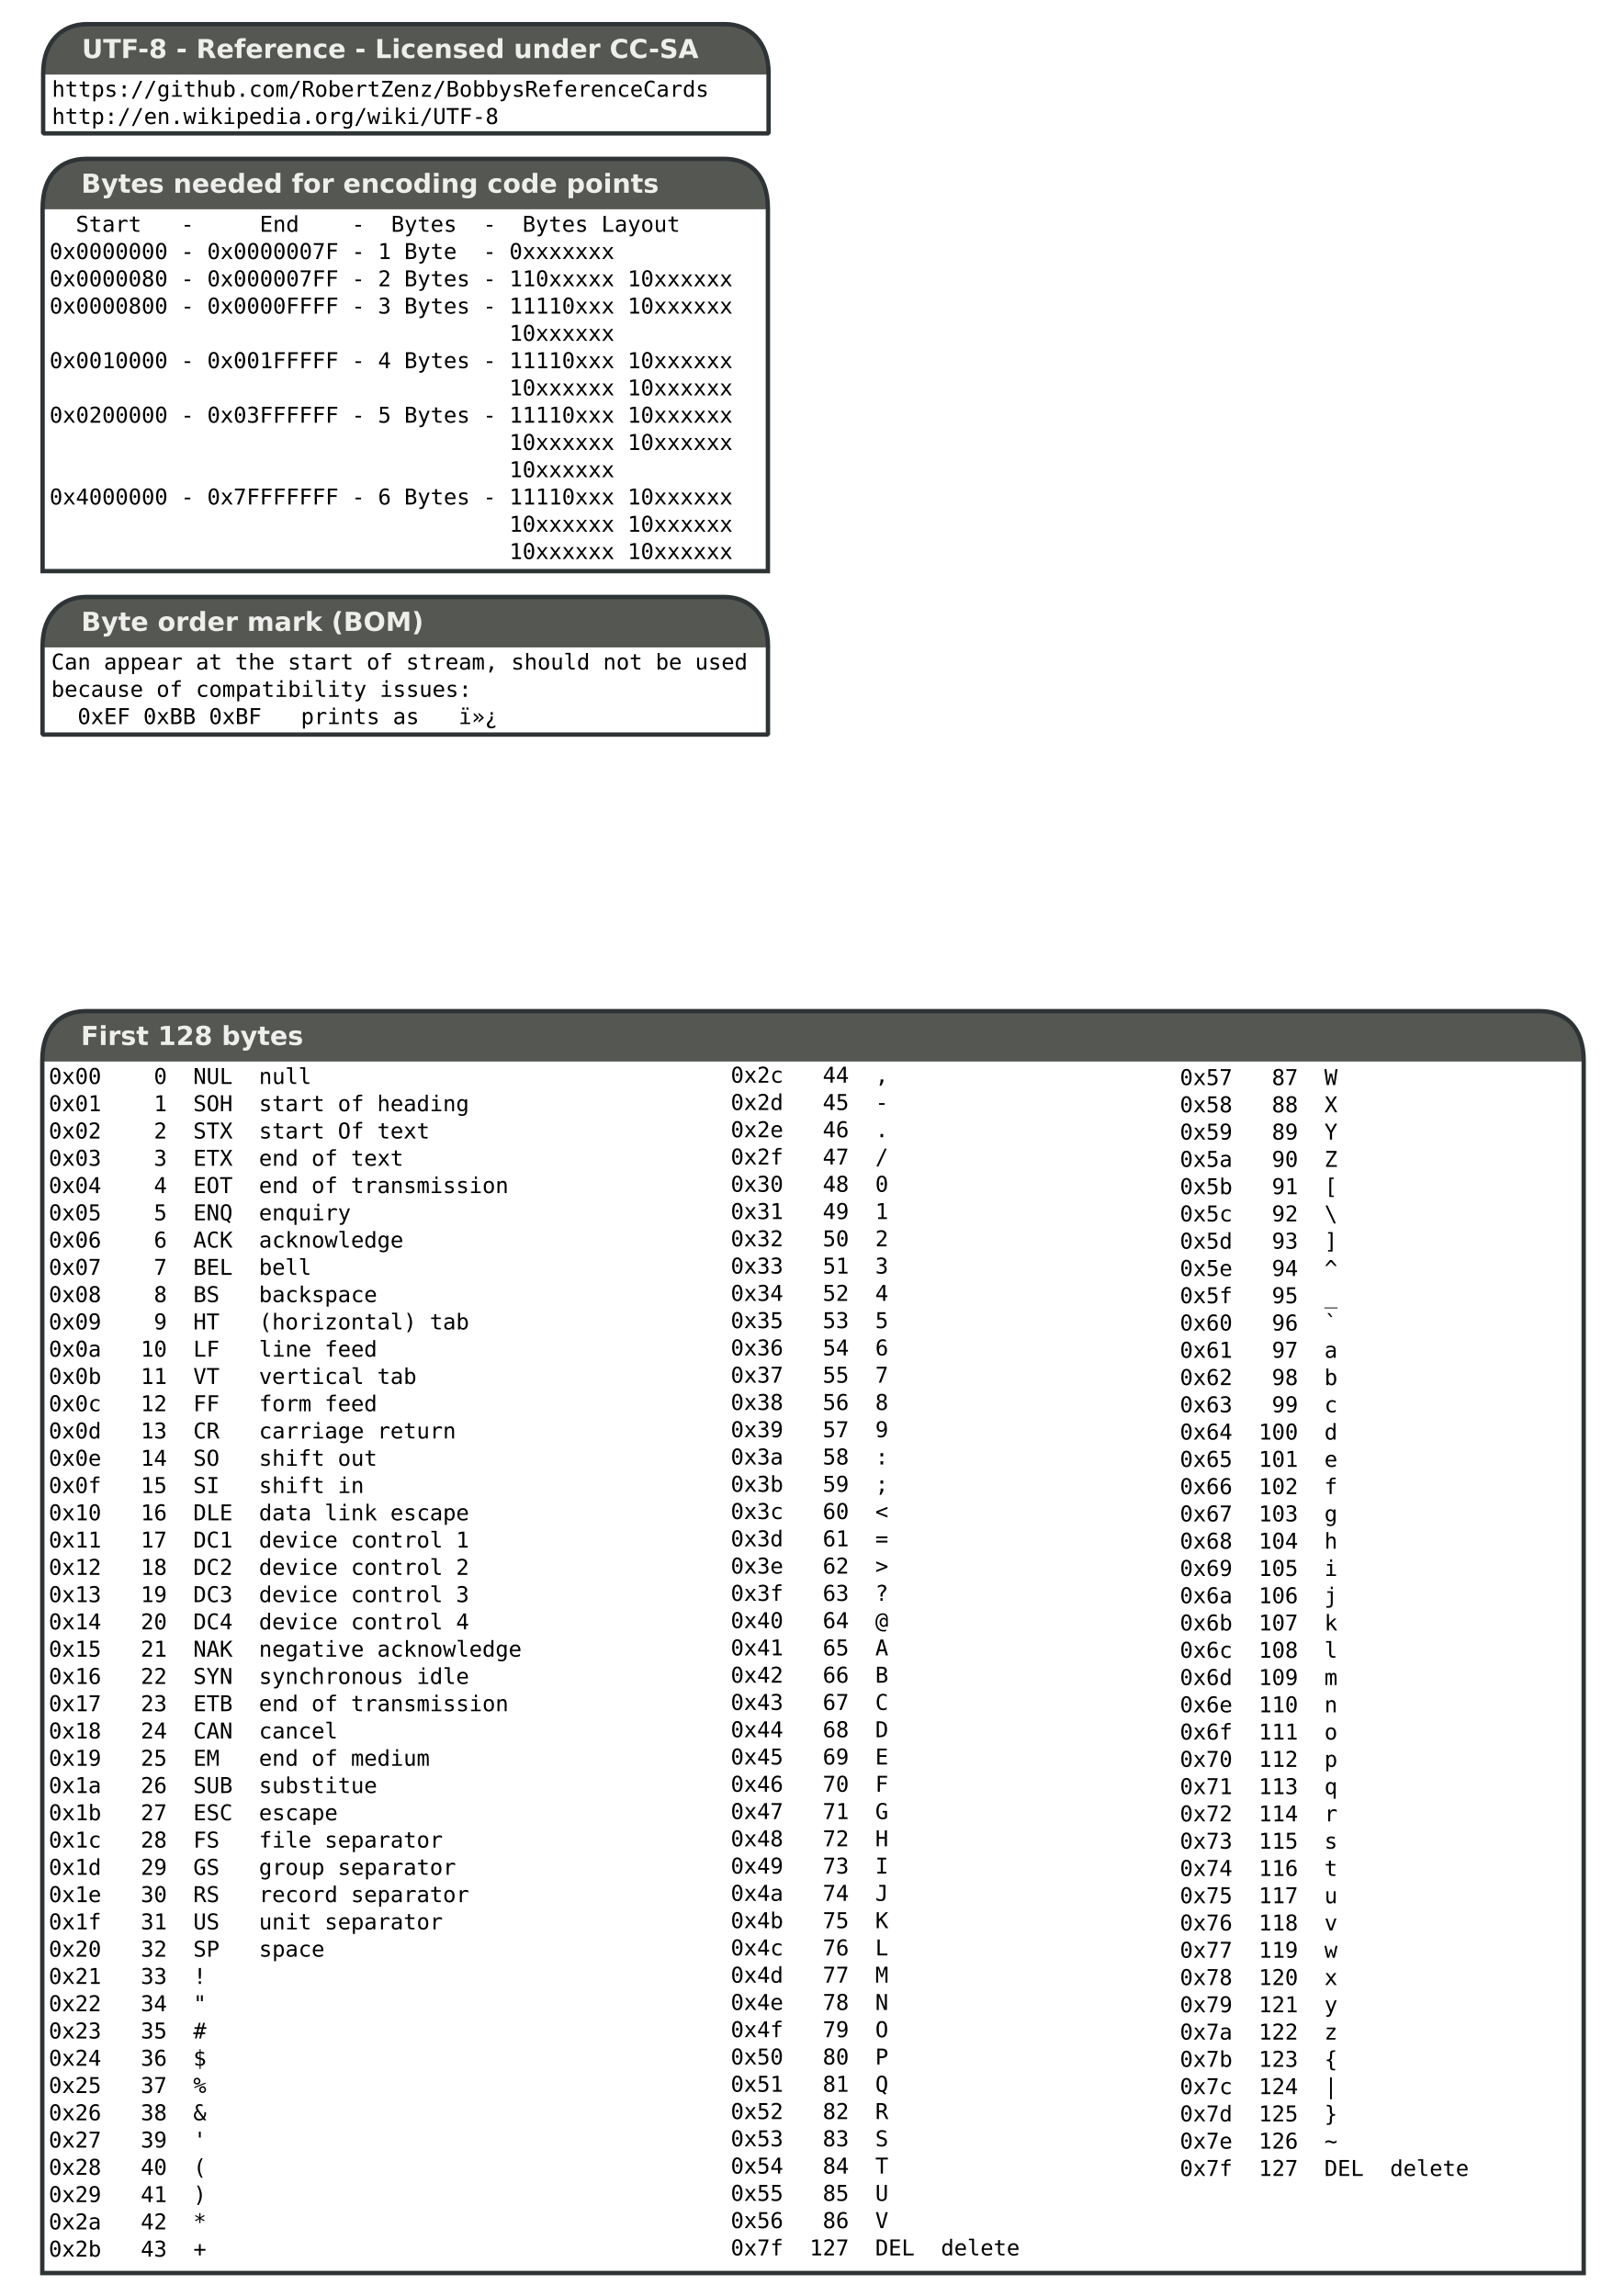
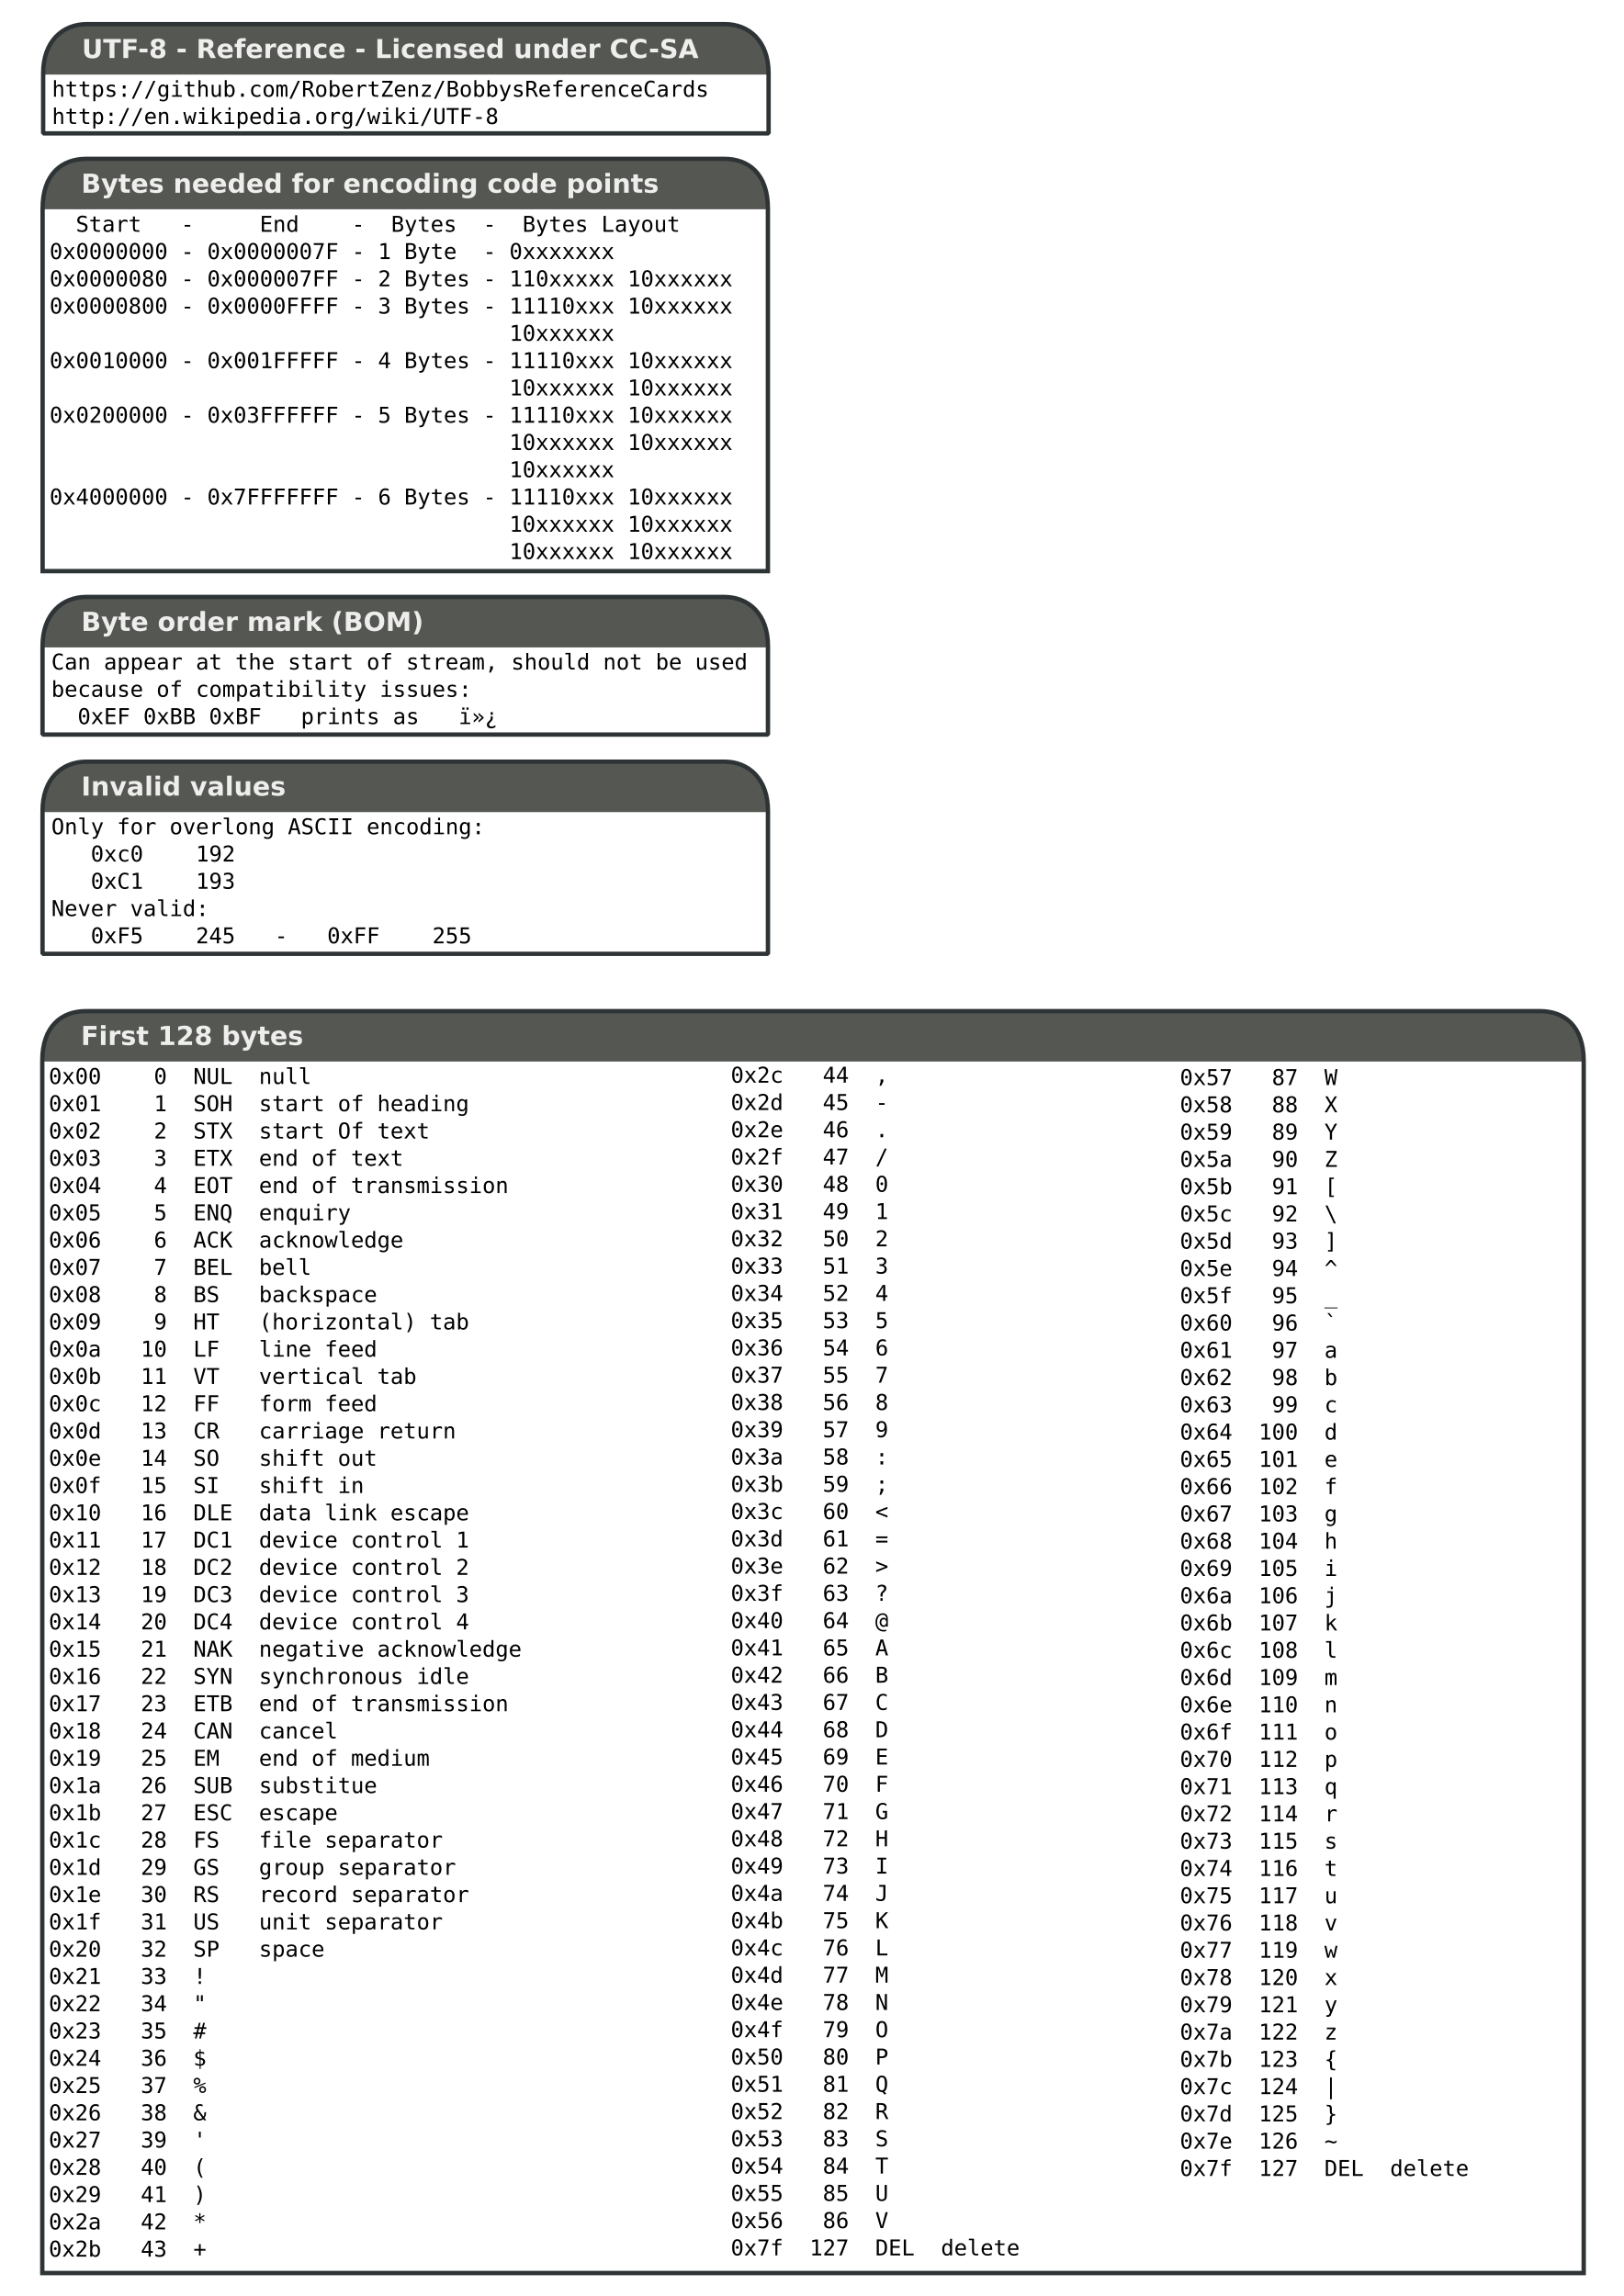
<svg xmlns="http://www.w3.org/2000/svg" width="744.094" height="1052.362" id="svg2" version="1.1">
  <defs id="defs4" />
  <g id="layer1">
    <path style="fill:#555753;fill-opacity:1;stroke:none" d="m 19.305,34.194 333.35,0 c 0,0 0.26,-23.739 -20.953,-23.739 -21.213,0 -290.73,0.209 -290.73,0.209 0,0 -21.744,-0.862 -21.668,23.529 z" id="path3763-5" />
    <path style="fill:none;stroke:#2e3436;stroke-width:2;stroke-linecap:round;stroke-linejoin:miter;stroke-miterlimit:0;stroke-opacity:1;stroke-dasharray:none" d="m 39.762,11.071 292.475,0 c 11.07,0 19.982,7.833 19.982,22.531 l 0,27.535 -332.439,0 0,-27.535 c 0,-14.698 8.912,-22.531 19.982,-22.531 z" id="rect2987-0" />
    <text xml:space="preserve" style="font-size:40px;font-style:normal;font-weight:normal;line-height:125%;letter-spacing:0px;word-spacing:0px;fill:#eeeeec;fill-opacity:1;stroke:none;font-family:Sans" x="37.488" y="26.618" id="text3759-3">
      <tspan id="tspan3761-6" x="37.488" y="26.618" style="font-size:12px;font-style:normal;font-variant:normal;font-weight:bold;font-stretch:normal;fill:#eeeeec;font-family:DejaVu Sans;-inkscape-font-specification:DejaVu Sans Bold">UTF-8 - Reference - Licensed under CC-SA</tspan>
    </text>
    <text xml:space="preserve" style="font-size:10px;font-style:normal;font-variant:normal;font-weight:normal;font-stretch:normal;line-height:125%;letter-spacing:0px;word-spacing:0px;fill:#000000;fill-opacity:1;stroke:none;font-family:Droid Sans Mono;-inkscape-font-specification:Droid Sans Mono" x="23.803" y="44.334" id="text3765-8">
      <tspan x="23.803" y="44.334" id="tspan4211-6" style="-inkscape-font-specification:DejaVu Sans Mono;font-family:DejaVu Sans Mono;font-weight:normal;font-style:normal;font-stretch:normal;font-variant:normal">https://github.com/RobertZenz/BobbysReferenceCards</tspan>
      <tspan x="23.803" y="56.834" id="tspan4413" style="-inkscape-font-specification:DejaVu Sans Mono;font-family:DejaVu Sans Mono;font-weight:normal;font-style:normal;font-stretch:normal;font-variant:normal">http://en.wikipedia.org/wiki/UTF-8</tspan>
    </text>
    <path style="fill:#555753;fill-opacity:1;stroke:none" d="m 19.02,95.909 333.35,0 c 0,0 -0.822,-23.739 -20.953,-23.739 -21.213,0 -290.73,0.209 -290.73,0.209 0,0 -19.157,-1.786 -21.668,23.529 z" id="path3763-5-7" />
    <path style="fill:none;stroke:#2e3436;stroke-width:2;stroke-linecap:round;stroke-linejoin:miter;stroke-miterlimit:4;stroke-opacity:1;stroke-dasharray:none" d="m 39.502,72.814 292.425,0 c 11.068,0 19.978,6.819 19.978,22.743 l 0,166.211 -332.382,0 0,-166.211 c 0,-15.924 8.91,-22.743 19.978,-22.743 z" id="rect2987-0-2" />
    <text xml:space="preserve" style="font-size:40px;font-style:normal;font-weight:normal;line-height:125%;letter-spacing:0px;word-spacing:0px;fill:#eeeeec;fill-opacity:1;stroke:none;font-family:Sans" x="37.202" y="88.333" id="text3759-3-2">
      <tspan id="tspan3761-6-8" x="37.202" y="88.333" style="font-size:12px;font-style:normal;font-variant:normal;font-weight:bold;font-stretch:normal;fill:#eeeeec;font-family:DejaVu Sans;-inkscape-font-specification:DejaVu Sans Bold">Bytes needed for encoding code points</tspan>
    </text>
    <text xml:space="preserve" style="font-size:10px;font-style:normal;font-variant:normal;font-weight:normal;font-stretch:normal;line-height:125%;letter-spacing:0px;word-spacing:0px;fill:#000000;fill-opacity:1;stroke:none;font-family:Droid Sans Mono;-inkscape-font-specification:Droid Sans Mono" x="23.517" y="97.62" id="text3765-8-2">
      <tspan x="23.517" y="97.62" id="tspan6812" />
    </text>
    <text xml:space="preserve" style="font-size:10px;font-style:normal;font-variant:normal;font-weight:normal;font-stretch:normal;line-height:125%;letter-spacing:0px;word-spacing:0px;fill:#000000;fill-opacity:1;stroke:none;font-family:Droid Sans Mono;-inkscape-font-specification:Droid Sans Mono" x="22.7" y="106.237" id="text3765-8-29">
      <tspan x="22.7" y="106.237" id="tspan5234" style="-inkscape-font-specification:DejaVu Sans Mono;font-family:DejaVu Sans Mono;font-weight:normal;font-style:normal;font-stretch:normal;font-variant:normal">  Start   -     End    -  Bytes  -  Bytes Layout</tspan>
      <tspan x="22.7" y="118.737" id="tspan5290" style="-inkscape-font-specification:DejaVu Sans Mono;font-family:DejaVu Sans Mono;font-weight:normal;font-style:normal;font-stretch:normal;font-variant:normal">0x0000000 - 0x0000007F - 1 Byte  - 0xxxxxxx</tspan>
      <tspan x="22.7" y="131.237" id="tspan5292" style="-inkscape-font-specification:DejaVu Sans Mono;font-family:DejaVu Sans Mono;font-weight:normal;font-style:normal;font-stretch:normal;font-variant:normal">0x0000080 - 0x000007FF - 2 Bytes - 110xxxxx 10xxxxxx</tspan>
      <tspan x="22.7" y="143.737" id="tspan5294" style="-inkscape-font-specification:DejaVu Sans Mono;font-family:DejaVu Sans Mono;font-weight:normal;font-style:normal;font-stretch:normal;font-variant:normal">0x0000800 - 0x0000FFFF - 3 Bytes - 11110xxx 10xxxxxx</tspan>
      <tspan x="22.7" y="156.237" id="tspan5296" style="-inkscape-font-specification:DejaVu Sans Mono;font-family:DejaVu Sans Mono;font-weight:normal;font-style:normal;font-stretch:normal;font-variant:normal">                                   10xxxxxx</tspan>
      <tspan x="22.7" y="168.737" id="tspan5298" style="-inkscape-font-specification:DejaVu Sans Mono;font-family:DejaVu Sans Mono;font-weight:normal;font-style:normal;font-stretch:normal;font-variant:normal">0x0010000 - 0x001FFFFF - 4 Bytes - 11110xxx 10xxxxxx</tspan>
      <tspan x="22.7" y="181.237" id="tspan5300" style="-inkscape-font-specification:DejaVu Sans Mono;font-family:DejaVu Sans Mono;font-weight:normal;font-style:normal;font-stretch:normal;font-variant:normal">                                   10xxxxxx 10xxxxxx</tspan>
      <tspan x="22.7" y="193.737" id="tspan5302" style="-inkscape-font-specification:DejaVu Sans Mono;font-family:DejaVu Sans Mono;font-weight:normal;font-style:normal;font-stretch:normal;font-variant:normal">0x0200000 - 0x03FFFFFF - 5 Bytes - 11110xxx 10xxxxxx</tspan>
      <tspan x="22.7" y="206.237" id="tspan5304" style="-inkscape-font-specification:DejaVu Sans Mono;font-family:DejaVu Sans Mono;font-weight:normal;font-style:normal;font-stretch:normal;font-variant:normal">                                   10xxxxxx 10xxxxxx</tspan>
      <tspan x="22.7" y="218.737" id="tspan5306" style="-inkscape-font-specification:DejaVu Sans Mono;font-family:DejaVu Sans Mono;font-weight:normal;font-style:normal;font-stretch:normal;font-variant:normal">                                   10xxxxxx</tspan>
      <tspan x="22.7" y="231.237" id="tspan5308" style="-inkscape-font-specification:DejaVu Sans Mono;font-family:DejaVu Sans Mono;font-weight:normal;font-style:normal;font-stretch:normal;font-variant:normal">0x4000000 - 0x7FFFFFFF - 6 Bytes - 11110xxx 10xxxxxx</tspan>
      <tspan x="22.7" y="243.737" id="tspan5310" style="-inkscape-font-specification:DejaVu Sans Mono;font-family:DejaVu Sans Mono;font-weight:normal;font-style:normal;font-stretch:normal;font-variant:normal">                                   10xxxxxx 10xxxxxx</tspan>
      <tspan x="22.7" y="256.237" id="tspan5312" style="-inkscape-font-specification:DejaVu Sans Mono;font-family:DejaVu Sans Mono;font-weight:normal;font-style:normal;font-stretch:normal;font-variant:normal">                                   10xxxxxx 10xxxxxx</tspan>
    </text>
    <path style="fill:#555753;fill-opacity:1;stroke:none" d="m 18.877,486.552 707.35,0 c 0,0 -1.327,-23.233 -20.953,-23.739 -21.206,-0.546 -664.73,0.209 -664.73,0.209 0,0 -19.157,-1.786 -21.668,23.529 z" id="path3763-5-7-9" />
    <path style="fill:none;stroke:#2e3436;stroke-width:2;stroke-linecap:round;stroke-linejoin:miter;stroke-miterlimit:4;stroke-opacity:1;stroke-dasharray:none" d="m 39.359,463.457 666.425,0 c 11.068,0 19.935,6.819 19.978,22.743 l 0,555.639 -706.382,0 0,-555.639 c 0,-15.924 8.91,-22.743 19.978,-22.743 z" id="rect2987-0-2-6" />
    <text xml:space="preserve" style="font-size:40px;font-style:normal;font-weight:normal;line-height:125%;letter-spacing:0px;word-spacing:0px;fill:#eeeeec;fill-opacity:1;stroke:none;font-family:Sans" x="37.059" y="478.975" id="text3759-3-2-9">
      <tspan id="tspan3761-6-8-9" x="37.059" y="478.975" style="font-size:12px;font-style:normal;font-variant:normal;font-weight:bold;font-stretch:normal;fill:#eeeeec;font-family:DejaVu Sans;-inkscape-font-specification:DejaVu Sans Bold">First 128 bytes  </tspan>
    </text>
    <text xml:space="preserve" style="font-size:10px;font-style:normal;font-variant:normal;font-weight:normal;font-stretch:normal;line-height:125%;letter-spacing:0px;word-spacing:0px;fill:#000000;fill-opacity:1;stroke:none;font-family:Droid Sans Mono;-inkscape-font-specification:Droid Sans Mono" x="22.341" y="496.826" id="text3765-8-29-4">
      <tspan x="22.341" y="496.826" id="tspan5312-3" style="font-style:normal;font-variant:normal;font-weight:normal;font-stretch:normal;font-family:DejaVu Sans Mono;-inkscape-font-specification:DejaVu Sans Mono">0x00    0  NUL  null</tspan>
      <tspan x="22.341" y="509.326" id="tspan39092" style="font-style:normal;font-variant:normal;font-weight:normal;font-stretch:normal;font-family:DejaVu Sans Mono;-inkscape-font-specification:DejaVu Sans Mono">0x01    1  SOH  start of heading</tspan>
      <tspan x="22.341" y="521.826" id="tspan39094" style="font-style:normal;font-variant:normal;font-weight:normal;font-stretch:normal;font-family:DejaVu Sans Mono;-inkscape-font-specification:DejaVu Sans Mono">0x02    2  STX  start Of text</tspan>
      <tspan x="22.341" y="534.326" id="tspan39096" style="font-style:normal;font-variant:normal;font-weight:normal;font-stretch:normal;font-family:DejaVu Sans Mono;-inkscape-font-specification:DejaVu Sans Mono">0x03    3  ETX  end of text</tspan>
      <tspan x="22.341" y="546.826" id="tspan39098" style="font-style:normal;font-variant:normal;font-weight:normal;font-stretch:normal;font-family:DejaVu Sans Mono;-inkscape-font-specification:DejaVu Sans Mono">0x04    4  EOT  end of transmission</tspan>
      <tspan x="22.341" y="559.326" id="tspan39100" style="font-style:normal;font-variant:normal;font-weight:normal;font-stretch:normal;font-family:DejaVu Sans Mono;-inkscape-font-specification:DejaVu Sans Mono">0x05    5  ENQ  enquiry</tspan>
      <tspan x="22.341" y="571.826" id="tspan39102" style="font-style:normal;font-variant:normal;font-weight:normal;font-stretch:normal;font-family:DejaVu Sans Mono;-inkscape-font-specification:DejaVu Sans Mono">0x06    6  ACK  acknowledge</tspan>
      <tspan x="22.341" y="584.326" id="tspan39104" style="font-style:normal;font-variant:normal;font-weight:normal;font-stretch:normal;font-family:DejaVu Sans Mono;-inkscape-font-specification:DejaVu Sans Mono">0x07    7  BEL  bell</tspan>
      <tspan x="22.341" y="596.826" id="tspan39106" style="font-style:normal;font-variant:normal;font-weight:normal;font-stretch:normal;font-family:DejaVu Sans Mono;-inkscape-font-specification:DejaVu Sans Mono">0x08    8  BS   backspace</tspan>
      <tspan x="22.341" y="609.326" id="tspan39108" style="font-style:normal;font-variant:normal;font-weight:normal;font-stretch:normal;font-family:DejaVu Sans Mono;-inkscape-font-specification:DejaVu Sans Mono">0x09    9  HT   (horizontal) tab</tspan>
      <tspan x="22.341" y="621.826" id="tspan39110" style="font-style:normal;font-variant:normal;font-weight:normal;font-stretch:normal;font-family:DejaVu Sans Mono;-inkscape-font-specification:DejaVu Sans Mono">0x0a   10  LF   line feed</tspan>
      <tspan x="22.341" y="634.326" id="tspan39112" style="font-style:normal;font-variant:normal;font-weight:normal;font-stretch:normal;font-family:DejaVu Sans Mono;-inkscape-font-specification:DejaVu Sans Mono">0x0b   11  VT   vertical tab</tspan>
      <tspan x="22.341" y="646.826" id="tspan39114" style="font-style:normal;font-variant:normal;font-weight:normal;font-stretch:normal;font-family:DejaVu Sans Mono;-inkscape-font-specification:DejaVu Sans Mono">0x0c   12  FF   form feed</tspan>
      <tspan x="22.341" y="659.326" id="tspan39116" style="font-style:normal;font-variant:normal;font-weight:normal;font-stretch:normal;font-family:DejaVu Sans Mono;-inkscape-font-specification:DejaVu Sans Mono">0x0d   13  CR   carriage return</tspan>
      <tspan x="22.341" y="671.826" id="tspan39118" style="font-style:normal;font-variant:normal;font-weight:normal;font-stretch:normal;font-family:DejaVu Sans Mono;-inkscape-font-specification:DejaVu Sans Mono">0x0e   14  SO   shift out</tspan>
      <tspan x="22.341" y="684.326" id="tspan39120" style="font-style:normal;font-variant:normal;font-weight:normal;font-stretch:normal;font-family:DejaVu Sans Mono;-inkscape-font-specification:DejaVu Sans Mono">0x0f   15  SI   shift in</tspan>
      <tspan x="22.341" y="696.826" id="tspan39122" style="font-style:normal;font-variant:normal;font-weight:normal;font-stretch:normal;font-family:DejaVu Sans Mono;-inkscape-font-specification:DejaVu Sans Mono">0x10   16  DLE  data link escape</tspan>
      <tspan x="22.341" y="709.326" id="tspan39124" style="font-style:normal;font-variant:normal;font-weight:normal;font-stretch:normal;font-family:DejaVu Sans Mono;-inkscape-font-specification:DejaVu Sans Mono">0x11   17  DC1  device control 1</tspan>
      <tspan x="22.341" y="721.826" id="tspan39126" style="font-style:normal;font-variant:normal;font-weight:normal;font-stretch:normal;font-family:DejaVu Sans Mono;-inkscape-font-specification:DejaVu Sans Mono">0x12   18  DC2  device control 2</tspan>
      <tspan x="22.341" y="734.326" id="tspan39128" style="font-style:normal;font-variant:normal;font-weight:normal;font-stretch:normal;font-family:DejaVu Sans Mono;-inkscape-font-specification:DejaVu Sans Mono">0x13   19  DC3  device control 3</tspan>
      <tspan x="22.341" y="746.826" id="tspan39130" style="font-style:normal;font-variant:normal;font-weight:normal;font-stretch:normal;font-family:DejaVu Sans Mono;-inkscape-font-specification:DejaVu Sans Mono">0x14   20  DC4  device control 4</tspan>
      <tspan x="22.341" y="759.326" id="tspan39132" style="font-style:normal;font-variant:normal;font-weight:normal;font-stretch:normal;font-family:DejaVu Sans Mono;-inkscape-font-specification:DejaVu Sans Mono">0x15   21  NAK  negative acknowledge</tspan>
      <tspan x="22.341" y="771.826" id="tspan39134" style="font-style:normal;font-variant:normal;font-weight:normal;font-stretch:normal;font-family:DejaVu Sans Mono;-inkscape-font-specification:DejaVu Sans Mono">0x16   22  SYN  synchronous idle</tspan>
      <tspan x="22.341" y="784.326" id="tspan39136" style="font-style:normal;font-variant:normal;font-weight:normal;font-stretch:normal;font-family:DejaVu Sans Mono;-inkscape-font-specification:DejaVu Sans Mono">0x17   23  ETB  end of transmission</tspan>
      <tspan x="22.341" y="796.826" id="tspan39138" style="font-style:normal;font-variant:normal;font-weight:normal;font-stretch:normal;font-family:DejaVu Sans Mono;-inkscape-font-specification:DejaVu Sans Mono">0x18   24  CAN  cancel</tspan>
      <tspan x="22.341" y="809.326" id="tspan39140" style="font-style:normal;font-variant:normal;font-weight:normal;font-stretch:normal;font-family:DejaVu Sans Mono;-inkscape-font-specification:DejaVu Sans Mono">0x19   25  EM   end of medium</tspan>
      <tspan x="22.341" y="821.826" id="tspan39142" style="font-style:normal;font-variant:normal;font-weight:normal;font-stretch:normal;font-family:DejaVu Sans Mono;-inkscape-font-specification:DejaVu Sans Mono">0x1a   26  SUB  substitue</tspan>
      <tspan x="22.341" y="834.326" id="tspan39144" style="font-style:normal;font-variant:normal;font-weight:normal;font-stretch:normal;font-family:DejaVu Sans Mono;-inkscape-font-specification:DejaVu Sans Mono">0x1b   27  ESC  escape</tspan>
      <tspan x="22.341" y="846.826" id="tspan39146" style="font-style:normal;font-variant:normal;font-weight:normal;font-stretch:normal;font-family:DejaVu Sans Mono;-inkscape-font-specification:DejaVu Sans Mono">0x1c   28  FS   file separator</tspan>
      <tspan x="22.341" y="859.326" id="tspan39148" style="font-style:normal;font-variant:normal;font-weight:normal;font-stretch:normal;font-family:DejaVu Sans Mono;-inkscape-font-specification:DejaVu Sans Mono">0x1d   29  GS   group separator</tspan>
      <tspan x="22.341" y="871.826" id="tspan39150" style="font-style:normal;font-variant:normal;font-weight:normal;font-stretch:normal;font-family:DejaVu Sans Mono;-inkscape-font-specification:DejaVu Sans Mono">0x1e   30  RS   record separator</tspan>
      <tspan x="22.341" y="884.326" id="tspan39152" style="font-style:normal;font-variant:normal;font-weight:normal;font-stretch:normal;font-family:DejaVu Sans Mono;-inkscape-font-specification:DejaVu Sans Mono">0x1f   31  US   unit separator</tspan>
      <tspan x="22.341" y="896.826" id="tspan39154" style="font-style:normal;font-variant:normal;font-weight:normal;font-stretch:normal;font-family:DejaVu Sans Mono;-inkscape-font-specification:DejaVu Sans Mono">0x20   32  SP   space</tspan>
      <tspan x="22.341" y="909.326" id="tspan39156" style="font-style:normal;font-variant:normal;font-weight:normal;font-stretch:normal;font-family:DejaVu Sans Mono;-inkscape-font-specification:DejaVu Sans Mono">0x21   33  !</tspan>
      <tspan x="22.341" y="921.826" id="tspan39158" style="font-style:normal;font-variant:normal;font-weight:normal;font-stretch:normal;font-family:DejaVu Sans Mono;-inkscape-font-specification:DejaVu Sans Mono">0x22   34  "</tspan>
      <tspan x="22.341" y="934.326" id="tspan39160" style="font-style:normal;font-variant:normal;font-weight:normal;font-stretch:normal;font-family:DejaVu Sans Mono;-inkscape-font-specification:DejaVu Sans Mono">0x23   35  #</tspan>
      <tspan x="22.341" y="946.826" id="tspan39162" style="font-style:normal;font-variant:normal;font-weight:normal;font-stretch:normal;font-family:DejaVu Sans Mono;-inkscape-font-specification:DejaVu Sans Mono">0x24   36  $</tspan>
      <tspan x="22.341" y="959.326" id="tspan39164" style="font-style:normal;font-variant:normal;font-weight:normal;font-stretch:normal;font-family:DejaVu Sans Mono;-inkscape-font-specification:DejaVu Sans Mono">0x25   37  %</tspan>
      <tspan x="22.341" y="971.826" id="tspan39166" style="font-style:normal;font-variant:normal;font-weight:normal;font-stretch:normal;font-family:DejaVu Sans Mono;-inkscape-font-specification:DejaVu Sans Mono">0x26   38  &amp;</tspan>
      <tspan x="22.341" y="984.326" id="tspan39168" style="font-style:normal;font-variant:normal;font-weight:normal;font-stretch:normal;font-family:DejaVu Sans Mono;-inkscape-font-specification:DejaVu Sans Mono">0x27   39  '</tspan>
      <tspan x="22.341" y="996.826" id="tspan39170" style="font-style:normal;font-variant:normal;font-weight:normal;font-stretch:normal;font-family:DejaVu Sans Mono;-inkscape-font-specification:DejaVu Sans Mono">0x28   40  (</tspan>
      <tspan x="22.341" y="1009.327" id="tspan39172" style="font-style:normal;font-variant:normal;font-weight:normal;font-stretch:normal;font-family:DejaVu Sans Mono;-inkscape-font-specification:DejaVu Sans Mono">0x29   41  )</tspan>
      <tspan x="22.341" y="1021.827" id="tspan39174" style="font-style:normal;font-variant:normal;font-weight:normal;font-stretch:normal;font-family:DejaVu Sans Mono;-inkscape-font-specification:DejaVu Sans Mono">0x2a   42  *</tspan>
      <tspan x="22.341" y="1034.326" id="tspan39176" style="font-style:normal;font-variant:normal;font-weight:normal;font-stretch:normal;font-family:DejaVu Sans Mono;-inkscape-font-specification:DejaVu Sans Mono">0x2b   43  +</tspan>
      <tspan x="22.341" y="1046.826" id="tspan39344" style="font-style:normal;font-variant:normal;font-weight:normal;font-stretch:normal;font-family:DejaVu Sans Mono;-inkscape-font-specification:DejaVu Sans Mono" />
    </text>
    <text xml:space="preserve" style="font-size:10px;font-style:normal;font-variant:normal;font-weight:normal;font-stretch:normal;line-height:125%;letter-spacing:0px;word-spacing:0px;fill:#000000;fill-opacity:1;stroke:none;font-family:Droid Sans Mono;-inkscape-font-specification:Droid Sans Mono" x="334.875" y="496.248" id="text3765-8-29-4-8">
      <tspan x="334.875" y="496.248" id="tspan39208-8" style="font-style:normal;font-variant:normal;font-weight:normal;font-stretch:normal;font-family:DejaVu Sans Mono;-inkscape-font-specification:DejaVu Sans Mono">0x2c   44  ,</tspan>
      <tspan x="334.875" y="508.748" style="font-style:normal;font-variant:normal;font-weight:normal;font-stretch:normal;font-family:DejaVu Sans Mono;-inkscape-font-specification:DejaVu Sans Mono" id="tspan4824">0x2d   45  -</tspan>
      <tspan x="334.875" y="521.248" style="font-style:normal;font-variant:normal;font-weight:normal;font-stretch:normal;font-family:DejaVu Sans Mono;-inkscape-font-specification:DejaVu Sans Mono" id="tspan4826">0x2e   46  .</tspan>
      <tspan x="334.875" y="533.748" style="font-style:normal;font-variant:normal;font-weight:normal;font-stretch:normal;font-family:DejaVu Sans Mono;-inkscape-font-specification:DejaVu Sans Mono" id="tspan4828">0x2f   47  /</tspan>
      <tspan x="334.875" y="546.248" style="font-style:normal;font-variant:normal;font-weight:normal;font-stretch:normal;font-family:DejaVu Sans Mono;-inkscape-font-specification:DejaVu Sans Mono" id="tspan4830">0x30   48  0</tspan>
      <tspan x="334.875" y="558.748" style="font-style:normal;font-variant:normal;font-weight:normal;font-stretch:normal;font-family:DejaVu Sans Mono;-inkscape-font-specification:DejaVu Sans Mono" id="tspan4832">0x31   49  1</tspan>
      <tspan x="334.875" y="571.248" style="font-style:normal;font-variant:normal;font-weight:normal;font-stretch:normal;font-family:DejaVu Sans Mono;-inkscape-font-specification:DejaVu Sans Mono" id="tspan4834">0x32   50  2</tspan>
      <tspan x="334.875" y="583.748" style="font-style:normal;font-variant:normal;font-weight:normal;font-stretch:normal;font-family:DejaVu Sans Mono;-inkscape-font-specification:DejaVu Sans Mono" id="tspan4836">0x33   51  3</tspan>
      <tspan x="334.875" y="596.248" style="font-style:normal;font-variant:normal;font-weight:normal;font-stretch:normal;font-family:DejaVu Sans Mono;-inkscape-font-specification:DejaVu Sans Mono" id="tspan4838">0x34   52  4</tspan>
      <tspan x="334.875" y="608.748" style="font-style:normal;font-variant:normal;font-weight:normal;font-stretch:normal;font-family:DejaVu Sans Mono;-inkscape-font-specification:DejaVu Sans Mono" id="tspan4840">0x35   53  5</tspan>
      <tspan x="334.875" y="621.248" style="font-style:normal;font-variant:normal;font-weight:normal;font-stretch:normal;font-family:DejaVu Sans Mono;-inkscape-font-specification:DejaVu Sans Mono" id="tspan4842">0x36   54  6</tspan>
      <tspan x="334.875" y="633.748" style="font-style:normal;font-variant:normal;font-weight:normal;font-stretch:normal;font-family:DejaVu Sans Mono;-inkscape-font-specification:DejaVu Sans Mono" id="tspan4844">0x37   55  7</tspan>
      <tspan x="334.875" y="646.248" style="font-style:normal;font-variant:normal;font-weight:normal;font-stretch:normal;font-family:DejaVu Sans Mono;-inkscape-font-specification:DejaVu Sans Mono" id="tspan4846">0x38   56  8</tspan>
      <tspan x="334.875" y="658.748" style="font-style:normal;font-variant:normal;font-weight:normal;font-stretch:normal;font-family:DejaVu Sans Mono;-inkscape-font-specification:DejaVu Sans Mono" id="tspan4848">0x39   57  9</tspan>
      <tspan x="334.875" y="671.248" style="font-style:normal;font-variant:normal;font-weight:normal;font-stretch:normal;font-family:DejaVu Sans Mono;-inkscape-font-specification:DejaVu Sans Mono" id="tspan4850">0x3a   58  :</tspan>
      <tspan x="334.875" y="683.748" style="font-style:normal;font-variant:normal;font-weight:normal;font-stretch:normal;font-family:DejaVu Sans Mono;-inkscape-font-specification:DejaVu Sans Mono" id="tspan4822">0x3b   59  ;</tspan>
      <tspan x="334.875" y="696.248" id="tspan39210-0" style="font-style:normal;font-variant:normal;font-weight:normal;font-stretch:normal;font-family:DejaVu Sans Mono;-inkscape-font-specification:DejaVu Sans Mono">0x3c   60  &lt;</tspan>
      <tspan x="334.875" y="708.748" id="tspan39212-8" style="font-style:normal;font-variant:normal;font-weight:normal;font-stretch:normal;font-family:DejaVu Sans Mono;-inkscape-font-specification:DejaVu Sans Mono">0x3d   61  =</tspan>
      <tspan x="334.875" y="721.248" id="tspan39214-0" style="font-style:normal;font-variant:normal;font-weight:normal;font-stretch:normal;font-family:DejaVu Sans Mono;-inkscape-font-specification:DejaVu Sans Mono">0x3e   62  &gt;</tspan>
      <tspan x="334.875" y="733.748" id="tspan39216-4" style="font-style:normal;font-variant:normal;font-weight:normal;font-stretch:normal;font-family:DejaVu Sans Mono;-inkscape-font-specification:DejaVu Sans Mono">0x3f   63  ?</tspan>
      <tspan x="334.875" y="746.248" id="tspan39218-3" style="font-style:normal;font-variant:normal;font-weight:normal;font-stretch:normal;font-family:DejaVu Sans Mono;-inkscape-font-specification:DejaVu Sans Mono">0x40   64  @</tspan>
      <tspan x="334.875" y="758.748" id="tspan39220-0" style="font-style:normal;font-variant:normal;font-weight:normal;font-stretch:normal;font-family:DejaVu Sans Mono;-inkscape-font-specification:DejaVu Sans Mono">0x41   65  A</tspan>
      <tspan x="334.875" y="771.248" id="tspan39222-4" style="font-style:normal;font-variant:normal;font-weight:normal;font-stretch:normal;font-family:DejaVu Sans Mono;-inkscape-font-specification:DejaVu Sans Mono">0x42   66  B</tspan>
      <tspan x="334.875" y="783.748" id="tspan39224-3" style="font-style:normal;font-variant:normal;font-weight:normal;font-stretch:normal;font-family:DejaVu Sans Mono;-inkscape-font-specification:DejaVu Sans Mono">0x43   67  C</tspan>
      <tspan x="334.875" y="796.248" id="tspan39226-5" style="font-style:normal;font-variant:normal;font-weight:normal;font-stretch:normal;font-family:DejaVu Sans Mono;-inkscape-font-specification:DejaVu Sans Mono">0x44   68  D</tspan>
      <tspan x="334.875" y="808.748" id="tspan39228-4" style="font-style:normal;font-variant:normal;font-weight:normal;font-stretch:normal;font-family:DejaVu Sans Mono;-inkscape-font-specification:DejaVu Sans Mono">0x45   69  E</tspan>
      <tspan x="334.875" y="821.248" id="tspan39230-8" style="font-style:normal;font-variant:normal;font-weight:normal;font-stretch:normal;font-family:DejaVu Sans Mono;-inkscape-font-specification:DejaVu Sans Mono">0x46   70  F</tspan>
      <tspan x="334.875" y="833.748" id="tspan39232-9" style="font-style:normal;font-variant:normal;font-weight:normal;font-stretch:normal;font-family:DejaVu Sans Mono;-inkscape-font-specification:DejaVu Sans Mono">0x47   71  G</tspan>
      <tspan x="334.875" y="846.248" id="tspan39234-2" style="font-style:normal;font-variant:normal;font-weight:normal;font-stretch:normal;font-family:DejaVu Sans Mono;-inkscape-font-specification:DejaVu Sans Mono">0x48   72  H</tspan>
      <tspan x="334.875" y="858.748" id="tspan39236-0" style="font-style:normal;font-variant:normal;font-weight:normal;font-stretch:normal;font-family:DejaVu Sans Mono;-inkscape-font-specification:DejaVu Sans Mono">0x49   73  I</tspan>
      <tspan x="334.875" y="871.248" id="tspan39238-9" style="font-style:normal;font-variant:normal;font-weight:normal;font-stretch:normal;font-family:DejaVu Sans Mono;-inkscape-font-specification:DejaVu Sans Mono">0x4a   74  J</tspan>
      <tspan x="334.875" y="883.748" id="tspan39240-0" style="font-style:normal;font-variant:normal;font-weight:normal;font-stretch:normal;font-family:DejaVu Sans Mono;-inkscape-font-specification:DejaVu Sans Mono">0x4b   75  K</tspan>
      <tspan x="334.875" y="896.248" id="tspan39242-8" style="font-style:normal;font-variant:normal;font-weight:normal;font-stretch:normal;font-family:DejaVu Sans Mono;-inkscape-font-specification:DejaVu Sans Mono">0x4c   76  L</tspan>
      <tspan x="334.875" y="908.748" id="tspan39244-6" style="font-style:normal;font-variant:normal;font-weight:normal;font-stretch:normal;font-family:DejaVu Sans Mono;-inkscape-font-specification:DejaVu Sans Mono">0x4d   77  M</tspan>
      <tspan x="334.875" y="921.248" id="tspan39246-2" style="font-style:normal;font-variant:normal;font-weight:normal;font-stretch:normal;font-family:DejaVu Sans Mono;-inkscape-font-specification:DejaVu Sans Mono">0x4e   78  N</tspan>
      <tspan x="334.875" y="933.748" id="tspan39248-3" style="font-style:normal;font-variant:normal;font-weight:normal;font-stretch:normal;font-family:DejaVu Sans Mono;-inkscape-font-specification:DejaVu Sans Mono">0x4f   79  O</tspan>
      <tspan x="334.875" y="946.248" id="tspan39250-3" style="font-style:normal;font-variant:normal;font-weight:normal;font-stretch:normal;font-family:DejaVu Sans Mono;-inkscape-font-specification:DejaVu Sans Mono">0x50   80  P</tspan>
      <tspan x="334.875" y="958.748" id="tspan39252-2" style="font-style:normal;font-variant:normal;font-weight:normal;font-stretch:normal;font-family:DejaVu Sans Mono;-inkscape-font-specification:DejaVu Sans Mono">0x51   81  Q</tspan>
      <tspan x="334.875" y="971.248" id="tspan39254-8" style="font-style:normal;font-variant:normal;font-weight:normal;font-stretch:normal;font-family:DejaVu Sans Mono;-inkscape-font-specification:DejaVu Sans Mono">0x52   82  R</tspan>
      <tspan x="334.875" y="983.748" id="tspan39256-2" style="font-style:normal;font-variant:normal;font-weight:normal;font-stretch:normal;font-family:DejaVu Sans Mono;-inkscape-font-specification:DejaVu Sans Mono">0x53   83  S</tspan>
      <tspan x="334.875" y="996.248" id="tspan39258-9" style="font-style:normal;font-variant:normal;font-weight:normal;font-stretch:normal;font-family:DejaVu Sans Mono;-inkscape-font-specification:DejaVu Sans Mono">0x54   84  T</tspan>
      <tspan x="334.875" y="1008.748" id="tspan39260-1" style="font-style:normal;font-variant:normal;font-weight:normal;font-stretch:normal;font-family:DejaVu Sans Mono;-inkscape-font-specification:DejaVu Sans Mono">0x55   85  U</tspan>
      <tspan x="334.875" y="1021.248" id="tspan39262-0" style="font-style:normal;font-variant:normal;font-weight:normal;font-stretch:normal;font-family:DejaVu Sans Mono;-inkscape-font-specification:DejaVu Sans Mono">0x56   86  V</tspan>
      <tspan x="334.875" y="1033.748" id="tspan39344-5" style="font-style:normal;font-variant:normal;font-weight:normal;font-stretch:normal;font-family:DejaVu Sans Mono;-inkscape-font-specification:DejaVu Sans Mono">0x7f  127  DEL  delete</tspan>
    </text>
    <text xml:space="preserve" style="font-size:10px;font-style:normal;font-variant:normal;font-weight:normal;font-stretch:normal;line-height:125%;letter-spacing:0px;word-spacing:0px;fill:#000000;fill-opacity:1;stroke:none;font-family:Droid Sans Mono;-inkscape-font-specification:Droid Sans Mono" x="540.698" y="484.831" id="text3765-8-29-4-8-6">
      <tspan x="540.698" y="484.831" id="tspan39262-0-3" style="font-style:normal;font-variant:normal;font-weight:normal;font-stretch:normal;font-family:DejaVu Sans Mono;-inkscape-font-specification:DejaVu Sans Mono" />
      <tspan x="540.698" y="497.331" id="tspan39264-8-5" style="font-style:normal;font-variant:normal;font-weight:normal;font-stretch:normal;font-family:DejaVu Sans Mono;-inkscape-font-specification:DejaVu Sans Mono">0x57   87  W</tspan>
      <tspan x="540.698" y="509.831" id="tspan39266-6-9" style="font-style:normal;font-variant:normal;font-weight:normal;font-stretch:normal;font-family:DejaVu Sans Mono;-inkscape-font-specification:DejaVu Sans Mono">0x58   88  X</tspan>
      <tspan x="540.698" y="522.331" id="tspan39268-5-9" style="font-style:normal;font-variant:normal;font-weight:normal;font-stretch:normal;font-family:DejaVu Sans Mono;-inkscape-font-specification:DejaVu Sans Mono">0x59   89  Y</tspan>
      <tspan x="540.698" y="534.831" id="tspan39270-9-5" style="font-style:normal;font-variant:normal;font-weight:normal;font-stretch:normal;font-family:DejaVu Sans Mono;-inkscape-font-specification:DejaVu Sans Mono">0x5a   90  Z</tspan>
      <tspan x="540.698" y="547.331" id="tspan39272-8-0" style="font-style:normal;font-variant:normal;font-weight:normal;font-stretch:normal;font-family:DejaVu Sans Mono;-inkscape-font-specification:DejaVu Sans Mono">0x5b   91  [</tspan>
      <tspan x="540.698" y="559.831" id="tspan39274-5-6" style="font-style:normal;font-variant:normal;font-weight:normal;font-stretch:normal;font-family:DejaVu Sans Mono;-inkscape-font-specification:DejaVu Sans Mono">0x5c   92  \</tspan>
      <tspan x="540.698" y="572.331" id="tspan39276-1-5" style="font-style:normal;font-variant:normal;font-weight:normal;font-stretch:normal;font-family:DejaVu Sans Mono;-inkscape-font-specification:DejaVu Sans Mono">0x5d   93  ]</tspan>
      <tspan x="540.698" y="584.831" id="tspan39278-2-1" style="font-style:normal;font-variant:normal;font-weight:normal;font-stretch:normal;font-family:DejaVu Sans Mono;-inkscape-font-specification:DejaVu Sans Mono">0x5e   94  ^</tspan>
      <tspan x="540.698" y="597.331" id="tspan39280-0-4" style="font-style:normal;font-variant:normal;font-weight:normal;font-stretch:normal;font-family:DejaVu Sans Mono;-inkscape-font-specification:DejaVu Sans Mono">0x5f   95  _</tspan>
      <tspan x="540.698" y="609.831" id="tspan39282-1-8" style="font-style:normal;font-variant:normal;font-weight:normal;font-stretch:normal;font-family:DejaVu Sans Mono;-inkscape-font-specification:DejaVu Sans Mono">0x60   96  `</tspan>
      <tspan x="540.698" y="622.331" id="tspan39284-6-7" style="font-style:normal;font-variant:normal;font-weight:normal;font-stretch:normal;font-family:DejaVu Sans Mono;-inkscape-font-specification:DejaVu Sans Mono">0x61   97  a</tspan>
      <tspan x="540.698" y="634.831" id="tspan39286-3-4" style="font-style:normal;font-variant:normal;font-weight:normal;font-stretch:normal;font-family:DejaVu Sans Mono;-inkscape-font-specification:DejaVu Sans Mono">0x62   98  b</tspan>
      <tspan x="540.698" y="647.331" id="tspan39288-8-2" style="font-style:normal;font-variant:normal;font-weight:normal;font-stretch:normal;font-family:DejaVu Sans Mono;-inkscape-font-specification:DejaVu Sans Mono">0x63   99  c</tspan>
      <tspan x="540.698" y="659.831" id="tspan39290-2-0" style="font-style:normal;font-variant:normal;font-weight:normal;font-stretch:normal;font-family:DejaVu Sans Mono;-inkscape-font-specification:DejaVu Sans Mono">0x64  100  d</tspan>
      <tspan x="540.698" y="672.331" id="tspan39292-1-3" style="font-style:normal;font-variant:normal;font-weight:normal;font-stretch:normal;font-family:DejaVu Sans Mono;-inkscape-font-specification:DejaVu Sans Mono">0x65  101  e</tspan>
      <tspan x="540.698" y="684.831" id="tspan39294-7-5" style="font-style:normal;font-variant:normal;font-weight:normal;font-stretch:normal;font-family:DejaVu Sans Mono;-inkscape-font-specification:DejaVu Sans Mono">0x66  102  f</tspan>
      <tspan x="540.698" y="697.331" id="tspan39296-5-7" style="font-style:normal;font-variant:normal;font-weight:normal;font-stretch:normal;font-family:DejaVu Sans Mono;-inkscape-font-specification:DejaVu Sans Mono">0x67  103  g</tspan>
      <tspan x="540.698" y="709.831" id="tspan39298-3-6" style="font-style:normal;font-variant:normal;font-weight:normal;font-stretch:normal;font-family:DejaVu Sans Mono;-inkscape-font-specification:DejaVu Sans Mono">0x68  104  h</tspan>
      <tspan x="540.698" y="722.331" id="tspan39300-8-1" style="font-style:normal;font-variant:normal;font-weight:normal;font-stretch:normal;font-family:DejaVu Sans Mono;-inkscape-font-specification:DejaVu Sans Mono">0x69  105  i</tspan>
      <tspan x="540.698" y="734.831" id="tspan39302-7-9" style="font-style:normal;font-variant:normal;font-weight:normal;font-stretch:normal;font-family:DejaVu Sans Mono;-inkscape-font-specification:DejaVu Sans Mono">0x6a  106  j</tspan>
      <tspan x="540.698" y="747.331" id="tspan39304-3-2" style="font-style:normal;font-variant:normal;font-weight:normal;font-stretch:normal;font-family:DejaVu Sans Mono;-inkscape-font-specification:DejaVu Sans Mono">0x6b  107  k</tspan>
      <tspan x="540.698" y="759.831" id="tspan39306-4-7" style="font-style:normal;font-variant:normal;font-weight:normal;font-stretch:normal;font-family:DejaVu Sans Mono;-inkscape-font-specification:DejaVu Sans Mono">0x6c  108  l</tspan>
      <tspan x="540.698" y="772.331" id="tspan39308-0-8" style="font-style:normal;font-variant:normal;font-weight:normal;font-stretch:normal;font-family:DejaVu Sans Mono;-inkscape-font-specification:DejaVu Sans Mono">0x6d  109  m</tspan>
      <tspan x="540.698" y="784.831" id="tspan39310-9-6" style="font-style:normal;font-variant:normal;font-weight:normal;font-stretch:normal;font-family:DejaVu Sans Mono;-inkscape-font-specification:DejaVu Sans Mono">0x6e  110  n</tspan>
      <tspan x="540.698" y="797.331" id="tspan39312-9-6" style="font-style:normal;font-variant:normal;font-weight:normal;font-stretch:normal;font-family:DejaVu Sans Mono;-inkscape-font-specification:DejaVu Sans Mono">0x6f  111  o</tspan>
      <tspan x="540.698" y="809.831" id="tspan39314-2-6" style="font-style:normal;font-variant:normal;font-weight:normal;font-stretch:normal;font-family:DejaVu Sans Mono;-inkscape-font-specification:DejaVu Sans Mono">0x70  112  p</tspan>
      <tspan x="540.698" y="822.331" id="tspan39316-7-3" style="font-style:normal;font-variant:normal;font-weight:normal;font-stretch:normal;font-family:DejaVu Sans Mono;-inkscape-font-specification:DejaVu Sans Mono">0x71  113  q</tspan>
      <tspan x="540.698" y="834.831" id="tspan39318-1-3" style="font-style:normal;font-variant:normal;font-weight:normal;font-stretch:normal;font-family:DejaVu Sans Mono;-inkscape-font-specification:DejaVu Sans Mono">0x72  114  r</tspan>
      <tspan x="540.698" y="847.331" id="tspan39320-2-3" style="font-style:normal;font-variant:normal;font-weight:normal;font-stretch:normal;font-family:DejaVu Sans Mono;-inkscape-font-specification:DejaVu Sans Mono">0x73  115  s</tspan>
      <tspan x="540.698" y="859.831" id="tspan39322-0-6" style="font-style:normal;font-variant:normal;font-weight:normal;font-stretch:normal;font-family:DejaVu Sans Mono;-inkscape-font-specification:DejaVu Sans Mono">0x74  116  t</tspan>
      <tspan x="540.698" y="872.331" id="tspan39324-3-8" style="font-style:normal;font-variant:normal;font-weight:normal;font-stretch:normal;font-family:DejaVu Sans Mono;-inkscape-font-specification:DejaVu Sans Mono">0x75  117  u</tspan>
      <tspan x="540.698" y="884.831" id="tspan39326-2-1" style="font-style:normal;font-variant:normal;font-weight:normal;font-stretch:normal;font-family:DejaVu Sans Mono;-inkscape-font-specification:DejaVu Sans Mono">0x76  118  v</tspan>
      <tspan x="540.698" y="897.331" id="tspan39328-8-8" style="font-style:normal;font-variant:normal;font-weight:normal;font-stretch:normal;font-family:DejaVu Sans Mono;-inkscape-font-specification:DejaVu Sans Mono">0x77  119  w</tspan>
      <tspan x="540.698" y="909.831" id="tspan39330-0-7" style="font-style:normal;font-variant:normal;font-weight:normal;font-stretch:normal;font-family:DejaVu Sans Mono;-inkscape-font-specification:DejaVu Sans Mono">0x78  120  x</tspan>
      <tspan x="540.698" y="922.331" id="tspan39332-1-6" style="font-style:normal;font-variant:normal;font-weight:normal;font-stretch:normal;font-family:DejaVu Sans Mono;-inkscape-font-specification:DejaVu Sans Mono">0x79  121  y</tspan>
      <tspan x="540.698" y="934.831" id="tspan39334-6-0" style="font-style:normal;font-variant:normal;font-weight:normal;font-stretch:normal;font-family:DejaVu Sans Mono;-inkscape-font-specification:DejaVu Sans Mono">0x7a  122  z</tspan>
      <tspan x="540.698" y="947.331" id="tspan39336-5-4" style="font-style:normal;font-variant:normal;font-weight:normal;font-stretch:normal;font-family:DejaVu Sans Mono;-inkscape-font-specification:DejaVu Sans Mono">0x7b  123  {</tspan>
      <tspan x="540.698" y="959.831" id="tspan39338-2-4" style="font-style:normal;font-variant:normal;font-weight:normal;font-stretch:normal;font-family:DejaVu Sans Mono;-inkscape-font-specification:DejaVu Sans Mono">0x7c  124  |</tspan>
      <tspan x="540.698" y="972.331" id="tspan39340-8-3" style="font-style:normal;font-variant:normal;font-weight:normal;font-stretch:normal;font-family:DejaVu Sans Mono;-inkscape-font-specification:DejaVu Sans Mono">0x7d  125  }</tspan>
      <tspan x="540.698" y="984.831" id="tspan39342-7-0" style="font-style:normal;font-variant:normal;font-weight:normal;font-stretch:normal;font-family:DejaVu Sans Mono;-inkscape-font-specification:DejaVu Sans Mono">0x7e  126  ~</tspan>
      <tspan x="540.698" y="997.331" id="tspan39344-5-2" style="font-style:normal;font-variant:normal;font-weight:normal;font-stretch:normal;font-family:DejaVu Sans Mono;-inkscape-font-specification:DejaVu Sans Mono">0x7f  127  DEL  delete</tspan>
    </text>
    <path style="fill:#555753;fill-opacity:1;stroke:none" d="m 19.02,296.738 333.35,0 c 0,0 0.26,-23.739 -20.953,-23.739 -21.213,0 -290.73,0.209 -290.73,0.209 0,0 -21.744,-0.862 -21.668,23.529 z" id="path3763-5-0" />
    <path style="fill:none;stroke:#2e3436;stroke-width:2;stroke-linecap:round;stroke-linejoin:miter;stroke-miterlimit:0;stroke-opacity:1;stroke-dasharray:none" d="m 39.477,273.615 292.475,0 c 11.07,0 19.982,7.833 19.982,22.531 l 0,40.545 -332.439,0 0,-40.545 c 0,-14.698 8.912,-22.531 19.982,-22.531 z" id="rect2987-0-6" />
    <text xml:space="preserve" style="font-size:40px;font-style:normal;font-weight:normal;line-height:125%;letter-spacing:0px;word-spacing:0px;fill:#eeeeec;fill-opacity:1;stroke:none;font-family:Sans" x="37.202" y="289.162" id="text3759-3-4">
      <tspan id="tspan3761-6-2" x="37.202" y="289.162" style="font-size:12px;font-style:normal;font-variant:normal;font-weight:bold;font-stretch:normal;fill:#eeeeec;font-family:DejaVu Sans;-inkscape-font-specification:DejaVu Sans Bold">Byte order mark (BOM)</tspan>
    </text>
    <text xml:space="preserve" style="font-size:10px;font-style:normal;font-variant:normal;font-weight:normal;font-stretch:normal;line-height:125%;letter-spacing:0px;word-spacing:0px;fill:#000000;fill-opacity:1;stroke:none;font-family:Droid Sans Mono;-inkscape-font-specification:Droid Sans Mono" x="23.517" y="306.878" id="text3765-8-1">
      <tspan x="23.517" y="306.878" id="tspan4413-0" style="font-style:normal;font-variant:normal;font-weight:normal;font-stretch:normal;font-family:DejaVu Sans Mono;-inkscape-font-specification:DejaVu Sans Mono">Can appear at the start of stream, should not be used</tspan>
      <tspan x="23.517" y="319.378" style="font-style:normal;font-variant:normal;font-weight:normal;font-stretch:normal;font-family:DejaVu Sans Mono;-inkscape-font-specification:DejaVu Sans Mono" id="tspan4892">because of compatibility issues:</tspan>
      <tspan x="23.517" y="331.878" style="font-style:normal;font-variant:normal;font-weight:normal;font-stretch:normal;font-family:DejaVu Sans Mono;-inkscape-font-specification:DejaVu Sans Mono" id="tspan4890">  0xEF 0xBB 0xBF   prints as   ï»¿</tspan>
    </text>
+     <path style="fill:#555753;fill-opacity:1;stroke:none" d="m 19.02,372.233 333.35,0 c 0,0 0.26,-23.739 -20.953,-23.739 -21.213,0 -290.73,0.209 -290.73,0.209 0,0 -21.744,-0.862 -21.668,23.529 z" id="path3763-5-0-8" />
+     <path style="fill:none;stroke:#2e3436;stroke-width:2;stroke-linecap:round;stroke-linejoin:miter;stroke-miterlimit:0;stroke-opacity:1;stroke-dasharray:none" d="m 39.477,349.11 292.475,0 c 11.07,0 19.982,7.833 19.982,22.531 l 0,65.535 -332.439,0 0,-65.535 c 0,-14.698 8.912,-22.531 19.982,-22.531 z" id="rect2987-0-6-4" />
+     <text xml:space="preserve" style="font-size:40px;font-style:normal;font-weight:normal;line-height:125%;letter-spacing:0px;word-spacing:0px;fill:#eeeeec;fill-opacity:1;stroke:none;font-family:Sans" x="37.202" y="364.657" id="text3759-3-4-9">
+       <tspan id="tspan3761-6-2-0" x="37.202" y="364.657" style="font-size:12px;font-style:normal;font-variant:normal;font-weight:bold;font-stretch:normal;fill:#eeeeec;font-family:DejaVu Sans;-inkscape-font-specification:DejaVu Sans Bold">Invalid values</tspan>
+     </text>
+     <text xml:space="preserve" style="font-size:10px;font-style:normal;font-variant:normal;font-weight:normal;font-stretch:normal;line-height:125%;letter-spacing:0px;word-spacing:0px;fill:#000000;fill-opacity:1;stroke:none;font-family:Droid Sans Mono;-inkscape-font-specification:Droid Sans Mono" x="23.517" y="382.373" id="text3765-8-1-4">
+       <tspan x="23.517" y="382.373" style="font-style:normal;font-variant:normal;font-weight:normal;font-stretch:normal;font-family:DejaVu Sans Mono;-inkscape-font-specification:DejaVu Sans Mono" id="tspan4890-0">Only for overlong ASCII encoding:</tspan>
+       <tspan x="23.517" y="394.873" style="font-style:normal;font-variant:normal;font-weight:normal;font-stretch:normal;font-family:DejaVu Sans Mono;-inkscape-font-specification:DejaVu Sans Mono" id="tspan4938">   0xc0    192</tspan>
+       <tspan x="23.517" y="407.373" style="font-style:normal;font-variant:normal;font-weight:normal;font-stretch:normal;font-family:DejaVu Sans Mono;-inkscape-font-specification:DejaVu Sans Mono" id="tspan4940">   0xC1    193</tspan>
+       <tspan x="23.517" y="419.873" style="font-style:normal;font-variant:normal;font-weight:normal;font-stretch:normal;font-family:DejaVu Sans Mono;-inkscape-font-specification:DejaVu Sans Mono" id="tspan4942">Never valid:</tspan>
+       <tspan x="23.517" y="432.373" style="font-style:normal;font-variant:normal;font-weight:normal;font-stretch:normal;font-family:DejaVu Sans Mono;-inkscape-font-specification:DejaVu Sans Mono" id="tspan4946">   0xF5    245   -   0xFF    255</tspan>
+     </text>
  </g>
</svg>
